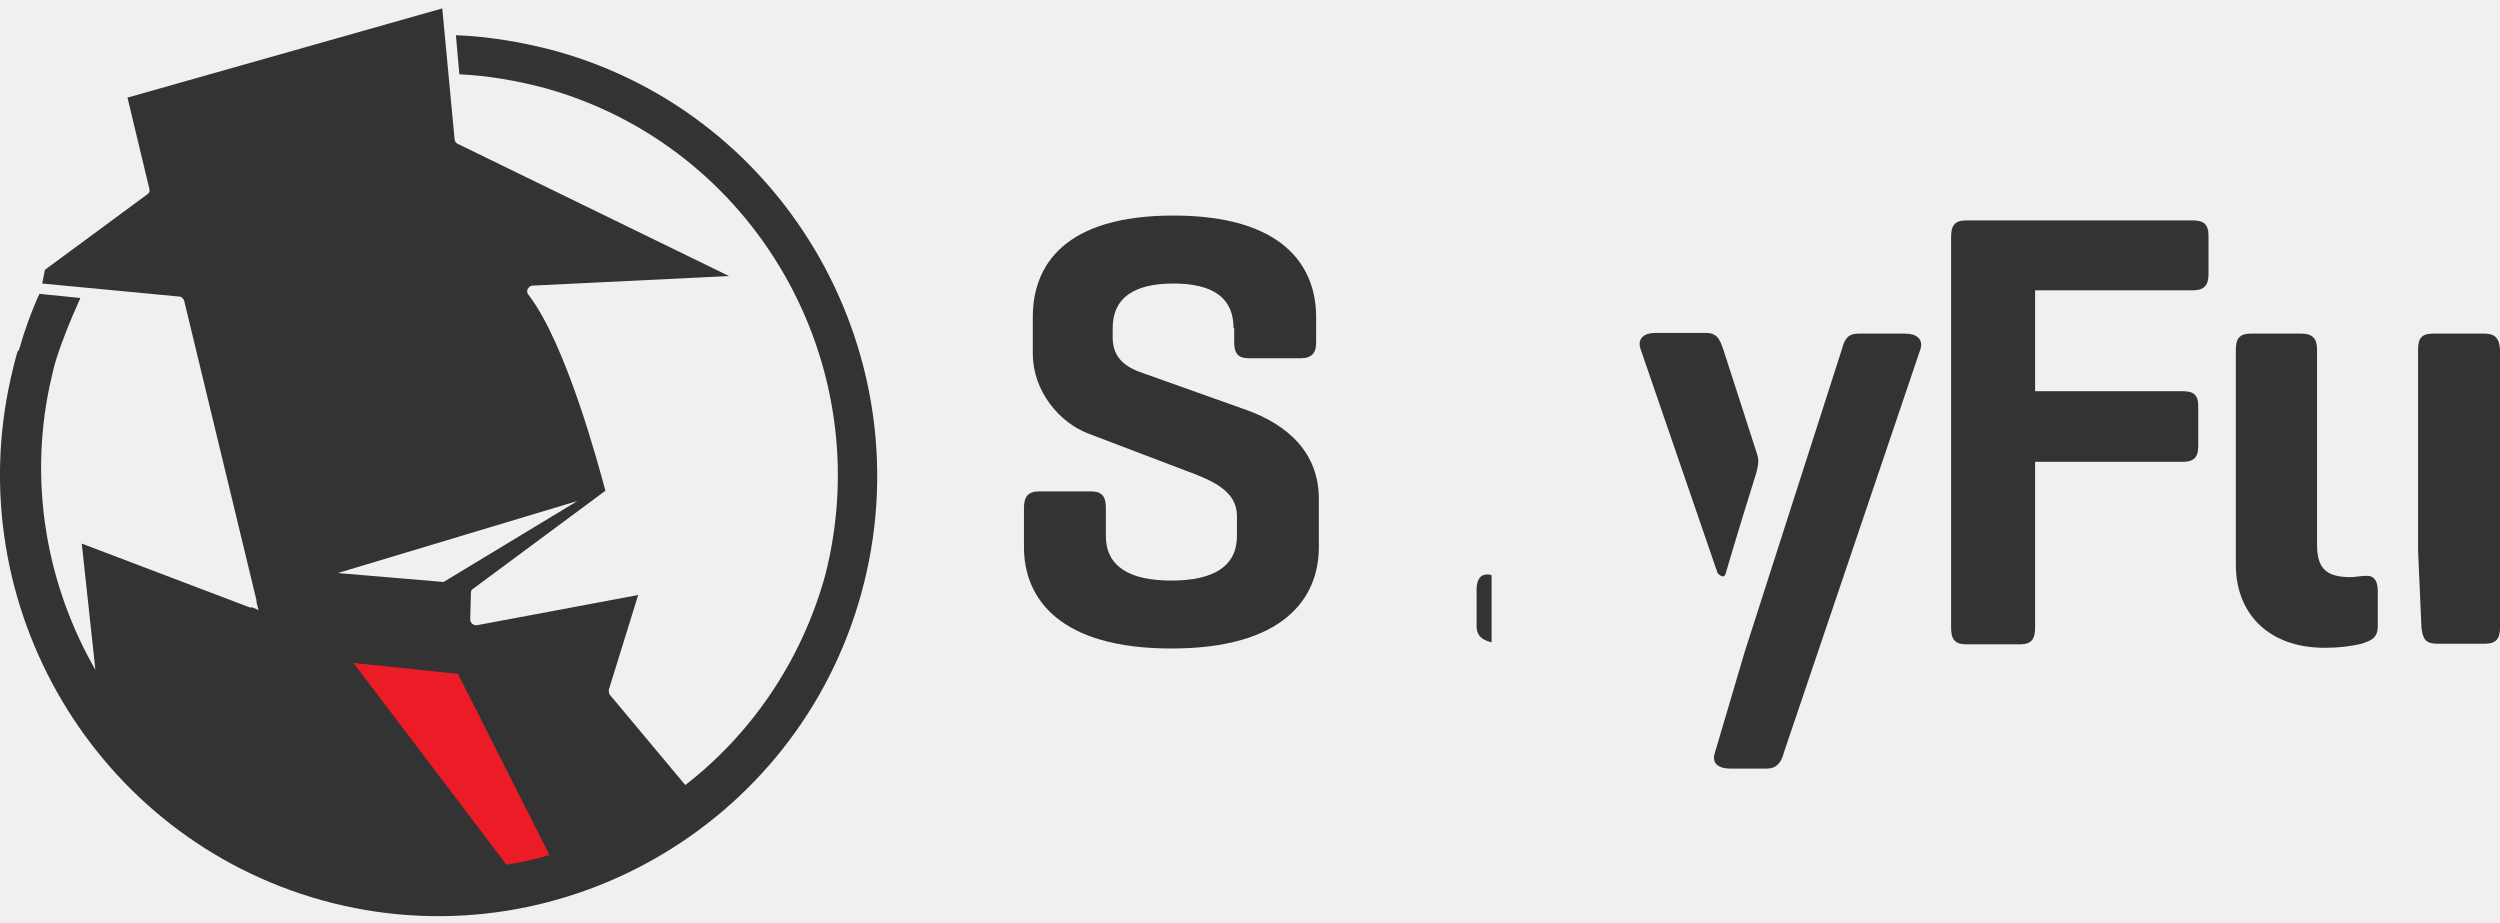
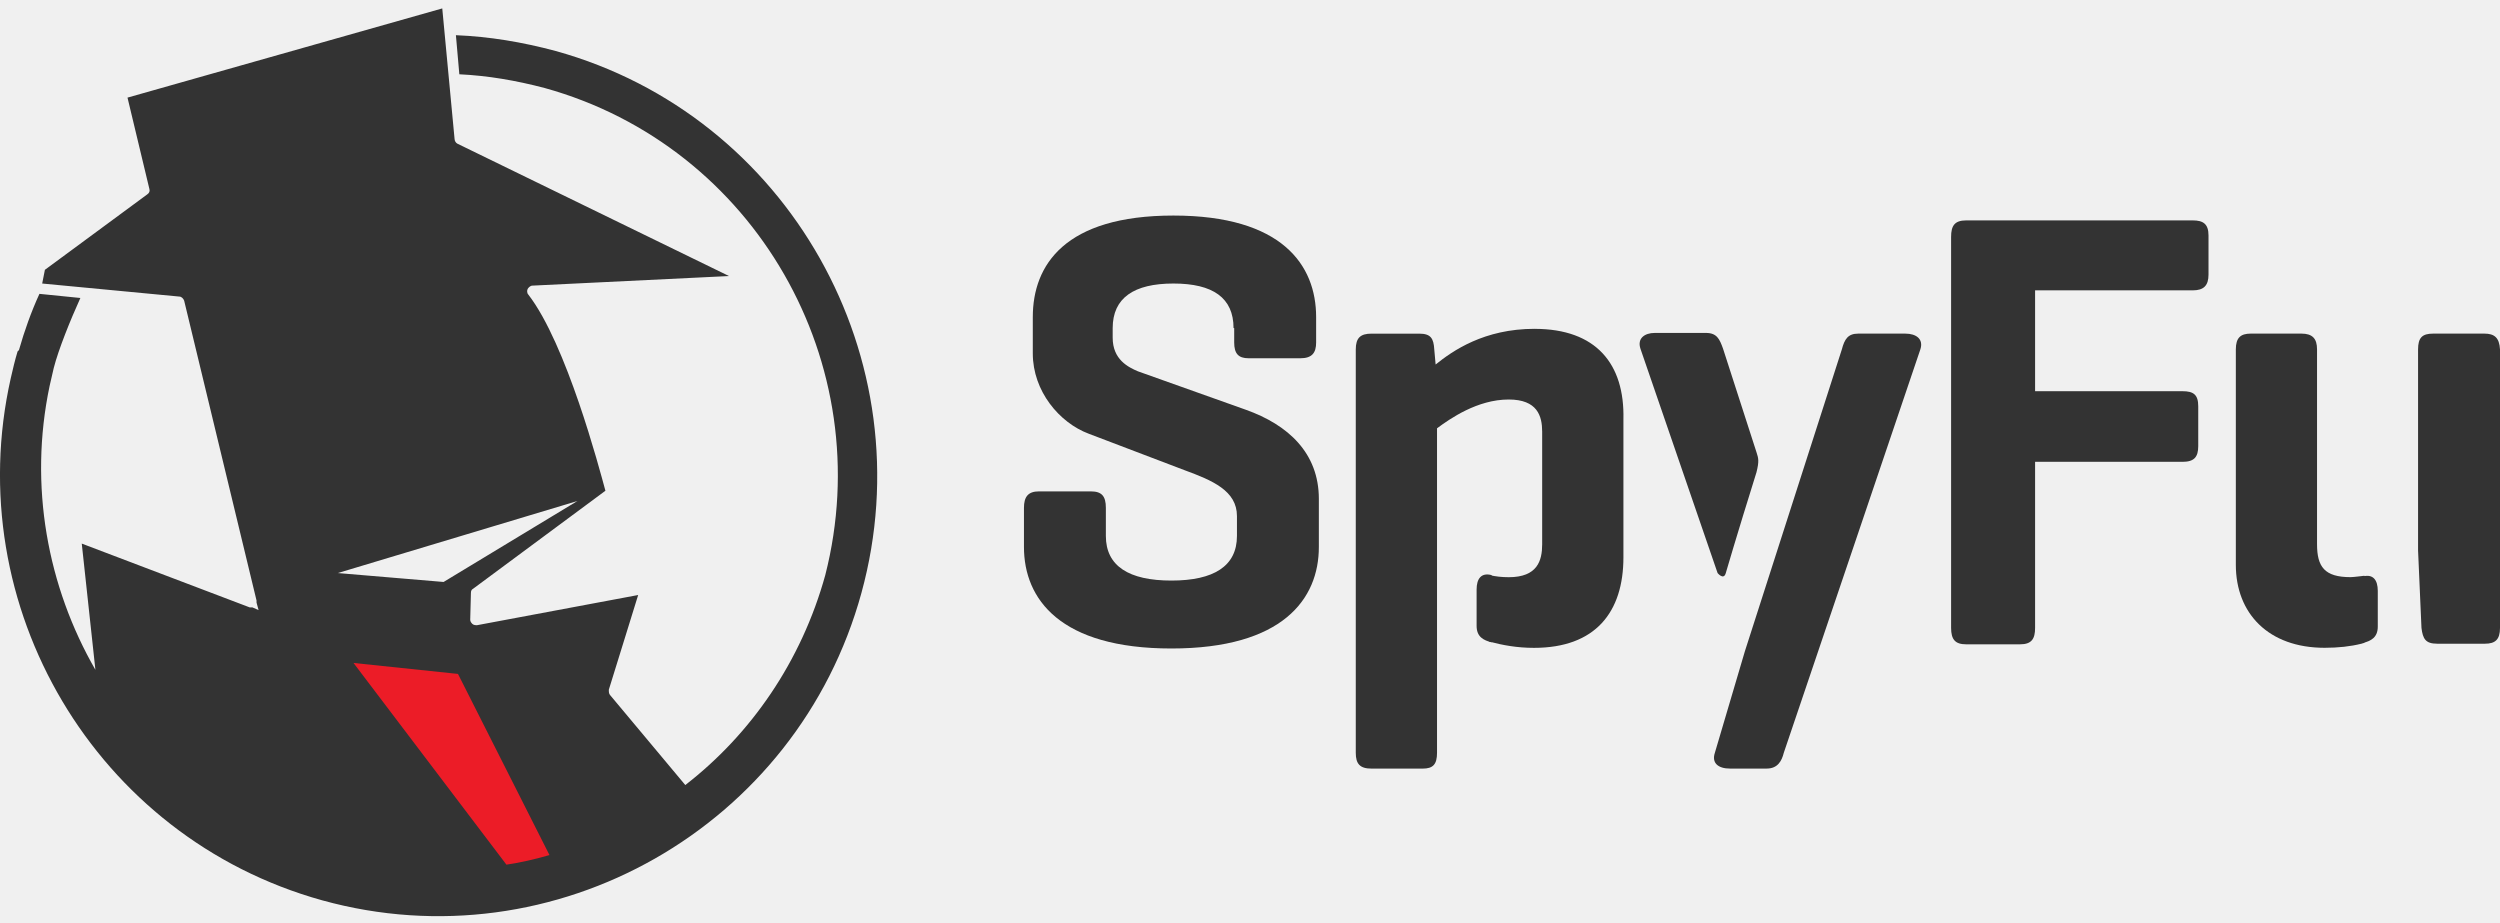
<svg xmlns="http://www.w3.org/2000/svg" width="168" height="62" viewBox="0 0 168 62" fill="none">
  <g clip-path="url(#clip0_73_590)">
    <path d="M82.894 22.05C82.894 20.022 81.518 19.053 78.856 19.053C76.195 19.053 74.772 20.022 74.772 22.05V22.695C74.772 24.171 75.827 24.678 76.47 24.953L83.719 27.535C86.564 28.548 88.627 30.44 88.627 33.528V36.756C88.627 40.258 86.197 43.579 78.718 43.579C71.24 43.579 68.81 40.26 68.81 36.756V34.128C68.81 33.39 69.084 33.021 69.818 33.021H73.305C74.04 33.021 74.314 33.343 74.314 34.128V36.018C74.314 38.046 75.874 39.014 78.718 39.014C81.563 39.014 83.123 38.046 83.123 36.018V34.68C83.123 32.974 81.471 32.283 79.589 31.592L73.165 29.147C71.192 28.409 69.404 26.289 69.404 23.753V21.308C69.404 17.804 71.561 14.485 78.854 14.485C86.148 14.485 88.444 17.804 88.444 21.308V23.015C88.444 23.706 88.171 24.075 87.389 24.075H83.902C83.214 24.075 82.938 23.753 82.938 23.015V22.046H82.892L82.894 22.05Z" fill="#333333" />
    <path d="M147.355 14.811C148.045 14.811 148.412 15.041 148.412 15.824V18.452C148.412 19.19 148.089 19.512 147.355 19.512H136.758V26.289H146.667C147.402 26.289 147.722 26.519 147.722 27.302V29.975C147.722 30.713 147.448 31.035 146.667 31.035H136.758V42.193C136.758 42.929 136.527 43.298 135.748 43.298H132.123C131.39 43.298 131.114 42.976 131.114 42.193V15.918C131.114 15.18 131.344 14.811 132.123 14.811H147.355Z" fill="#333333" />
    <path d="M158.87 38.693C158.824 38.693 158.183 38.784 157.953 38.784C156.211 38.784 155.705 38.093 155.705 36.572V23.478C155.705 22.74 155.385 22.418 154.65 22.418H151.256C150.568 22.418 150.248 22.695 150.248 23.478V37.955C150.248 41.229 152.449 43.532 156.212 43.532C157.131 43.532 157.955 43.441 158.69 43.257C158.734 43.257 158.781 43.21 158.872 43.21C158.964 43.21 159.146 38.646 158.872 38.693" fill="#333333" />
    <path d="M166.945 22.419H163.504C162.77 22.419 162.494 22.697 162.494 23.48V36.988L162.723 42.197C162.814 42.933 162.999 43.257 163.778 43.257H166.99C167.678 43.257 168 42.982 168 42.197V23.478C167.953 22.695 167.633 22.418 166.943 22.418" fill="#333333" />
    <path d="M128.039 22.419H124.872C124.184 22.419 123.955 22.788 123.772 23.48L117.256 43.765L115.239 50.588C115.008 51.279 115.468 51.648 116.247 51.648H118.724C119.457 51.648 119.733 51.141 119.871 50.588L129.047 23.48C129.276 22.788 128.773 22.419 128.039 22.419Z" fill="#333333" />
    <path d="M100.236 38.647C99.548 38.464 99.228 38.878 99.228 39.616V42.058C99.228 42.796 99.686 43.026 100.236 43.165V38.647Z" fill="#333333" />
    <path d="M158.779 38.739C159.467 38.556 159.787 38.969 159.787 39.708V42.105C159.787 42.843 159.329 43.073 158.779 43.212V38.739Z" fill="#333333" />
    <path d="M118.037 30.395C117.899 29.979 115.789 23.433 115.789 23.433C115.559 22.788 115.375 22.373 114.642 22.373H111.202C110.514 22.373 110.009 22.742 110.238 23.433L115.422 38.509C115.422 38.509 115.835 39.017 115.973 38.509C116.523 36.619 117.854 32.285 118.037 31.732C118.219 30.996 118.175 30.811 118.037 30.395Z" fill="#333333" />
+     <path d="M103.127 22.097C99.733 22.097 97.621 23.571 96.474 24.495L96.383 23.481C96.338 22.743 96.154 22.421 95.375 22.421H92.163C91.429 22.421 91.108 22.698 91.108 23.481V50.59C91.108 51.328 91.382 51.65 92.163 51.65H95.604C96.292 51.65 96.568 51.375 96.568 50.59V28.782C97.44 28.138 99.274 26.847 101.386 26.847C103.311 26.847 103.634 27.952 103.634 29.014V36.576C103.634 37.683 103.313 38.788 101.386 38.788C100.928 38.788 100.514 38.741 100.102 38.649C99.826 38.602 99.826 43.075 100.102 43.122C100.974 43.353 101.936 43.536 103.084 43.536C107.213 43.536 109.094 41.141 109.094 37.451V28.185C109.185 24.45 107.259 22.099 103.129 22.099" fill="#333333" />
    <path d="M37.337 3.425C35.089 2.825 32.885 2.456 30.637 2.365L30.867 4.992C32.794 5.084 34.675 5.408 36.602 5.914C50.733 9.834 59.083 24.448 55.458 38.648C53.851 44.456 50.457 49.343 46.052 52.755L41.005 46.717C40.913 46.625 40.913 46.486 40.913 46.348L42.885 39.985L32.058 42.013C31.966 42.013 31.828 42.013 31.737 41.922C31.646 41.83 31.599 41.738 31.599 41.644L31.646 39.846C31.646 39.708 31.691 39.616 31.784 39.571L40.684 32.978C40.27 31.457 38.069 23.112 35.501 19.793C35.409 19.702 35.409 19.516 35.456 19.424C35.501 19.333 35.638 19.194 35.776 19.194L48.99 18.55L30.729 9.651C30.637 9.604 30.546 9.467 30.546 9.329L29.72 0.566L8.568 6.56L10.037 12.691C10.084 12.829 10.037 12.968 9.899 13.06L3.017 18.132L2.835 19.053L12.056 19.93C12.194 19.93 12.329 20.069 12.376 20.207L17.239 40.354V40.492L17.377 41L16.963 40.817H16.781L5.494 36.529L6.411 45.012C3.2 39.434 1.916 32.658 3.336 25.926C3.427 25.51 3.519 25.141 3.612 24.727C3.932 23.481 4.713 21.545 5.401 20.024L2.65 19.747C2.1 20.945 1.64 22.236 1.273 23.526L1.181 23.618C0.999 24.218 0.861 24.817 0.723 25.416C-2.718 40.723 6.411 56.26 21.644 60.5C37.288 64.835 53.575 55.569 57.888 39.846C62.202 24.126 52.979 7.759 37.335 3.425M22.701 38.509L38.803 33.667L29.81 39.108L22.699 38.509H22.701Z" fill="#333333" />
    <path d="M36.923 57.458L30.776 45.287L23.756 44.551L34.032 58.105C34.995 57.966 35.959 57.736 36.923 57.46" fill="#EC1C27" />
  </g>
  <defs>
    <clipPath id="clip0_73_590">
      <rect width="168" height="61" fill="white" transform="translate(0 0.566406)" />
    </clipPath>
  </defs>
</svg>
